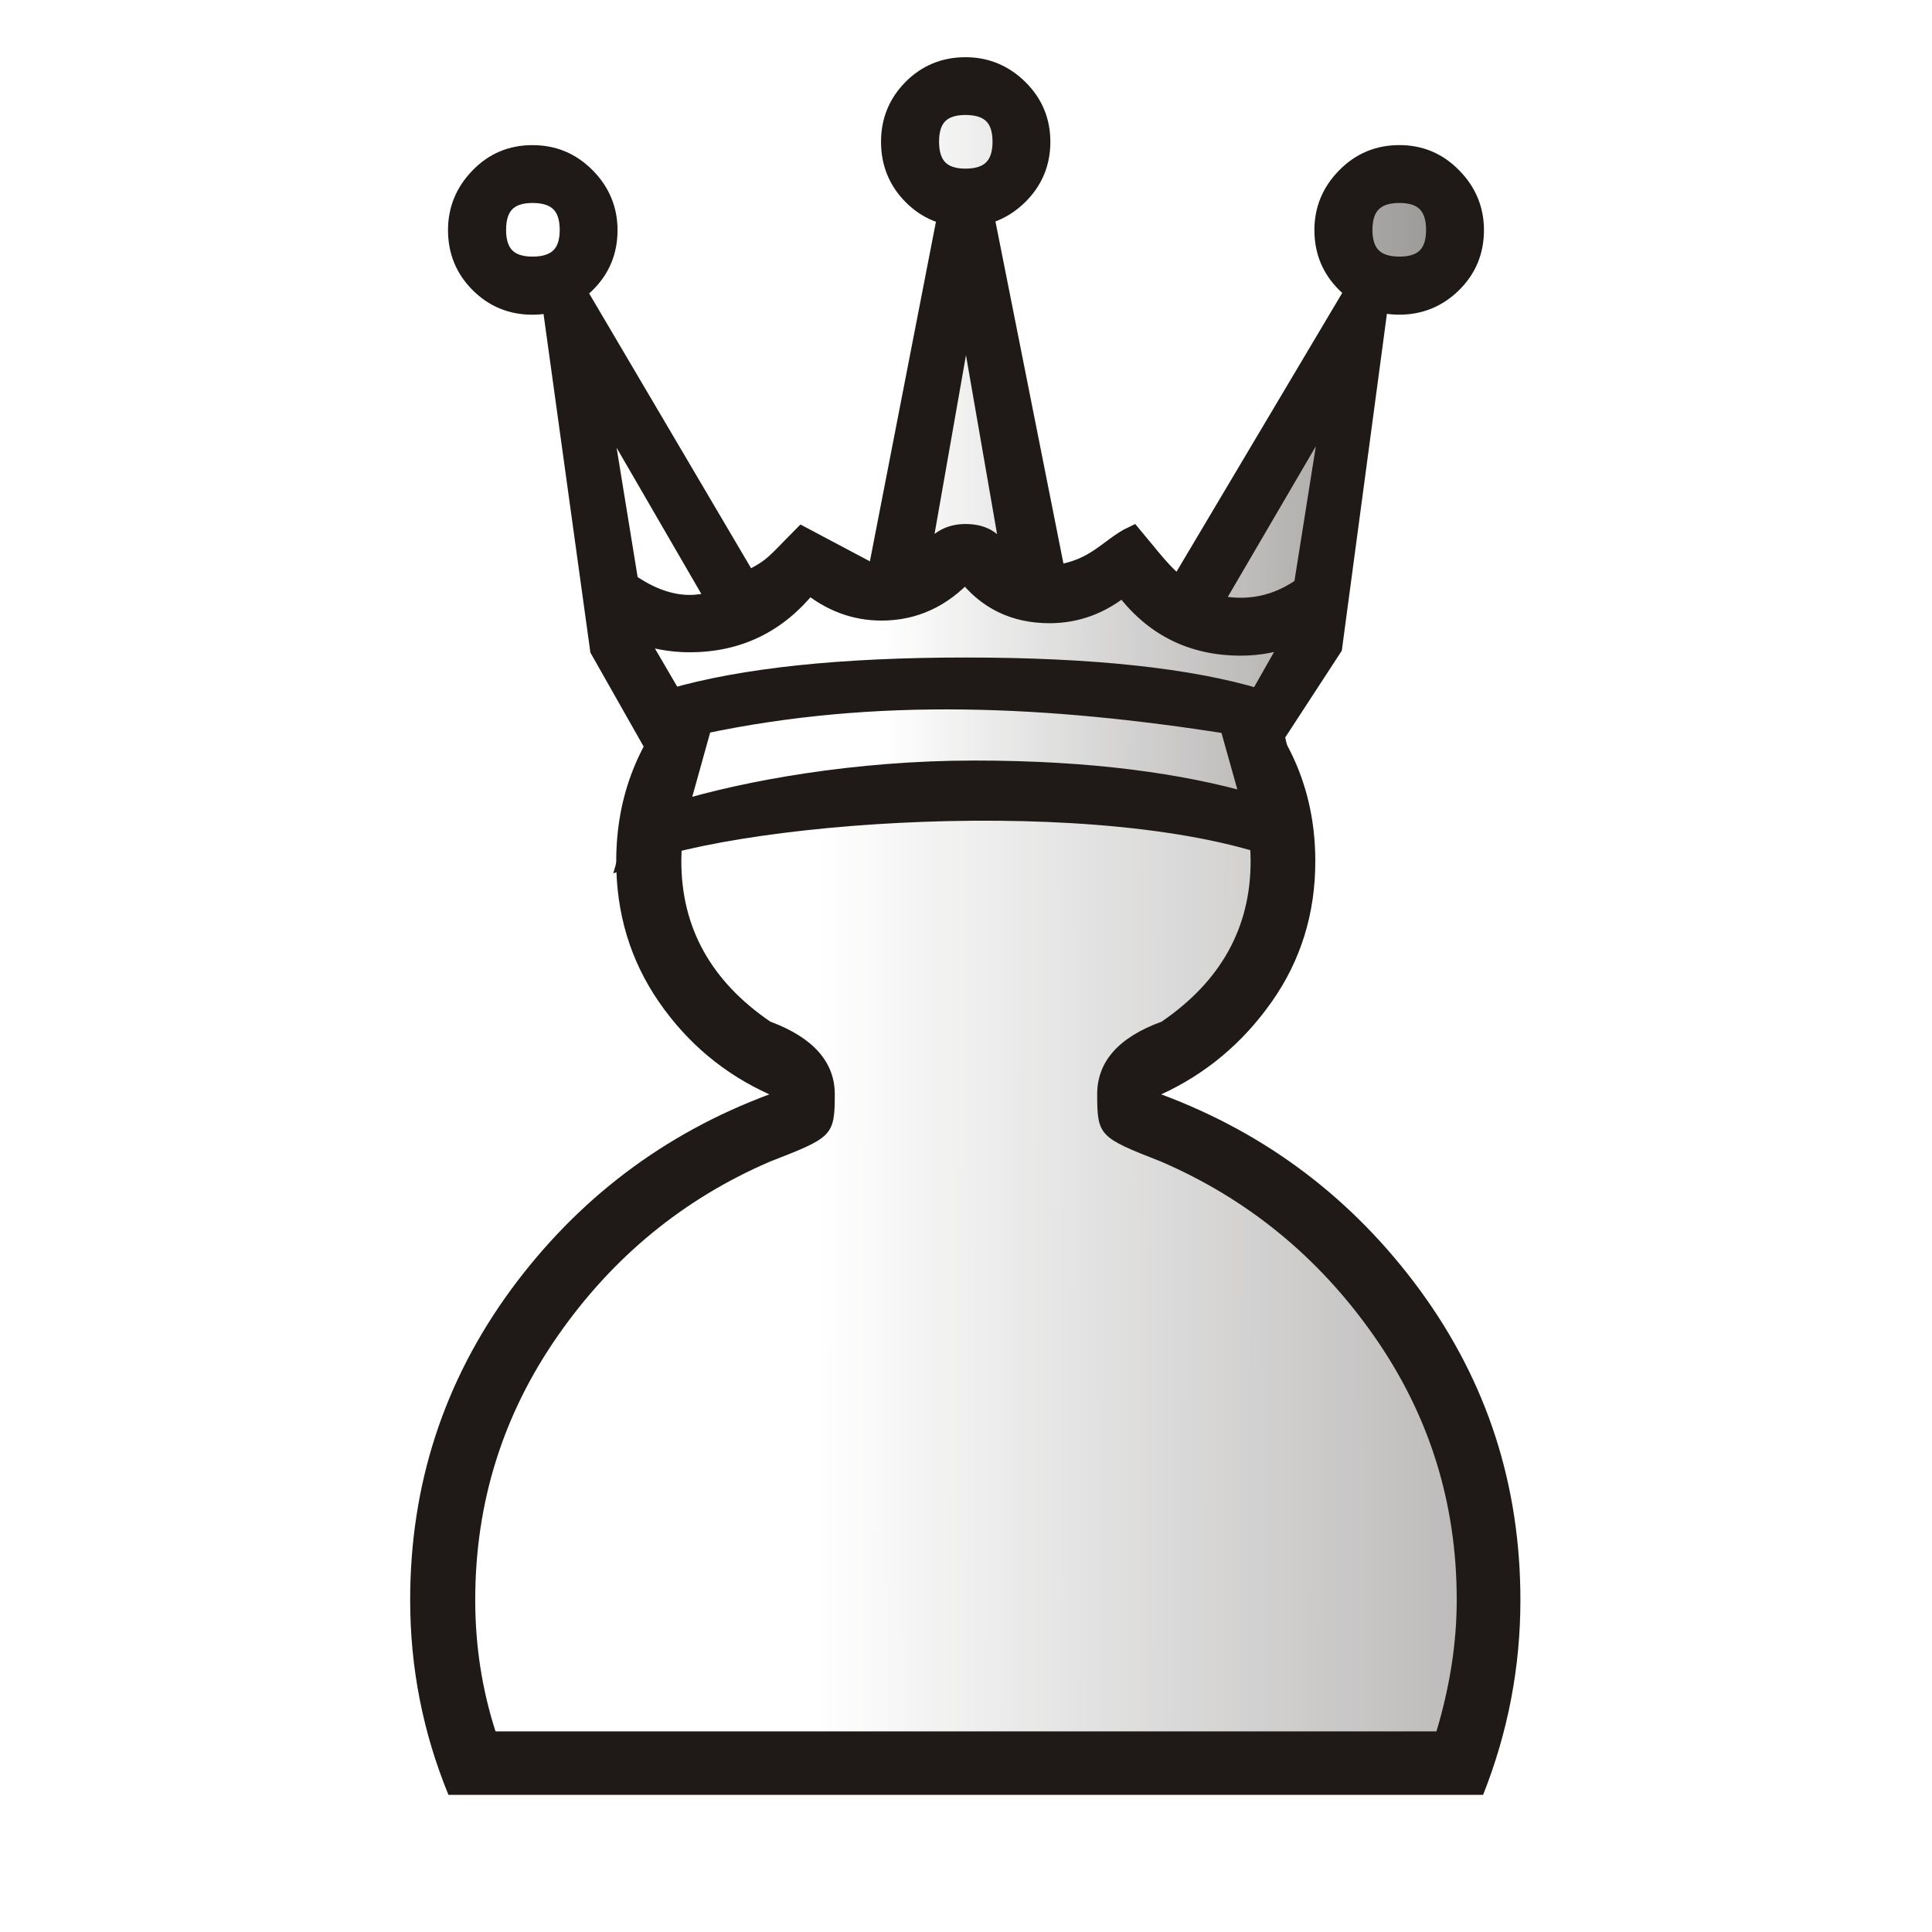
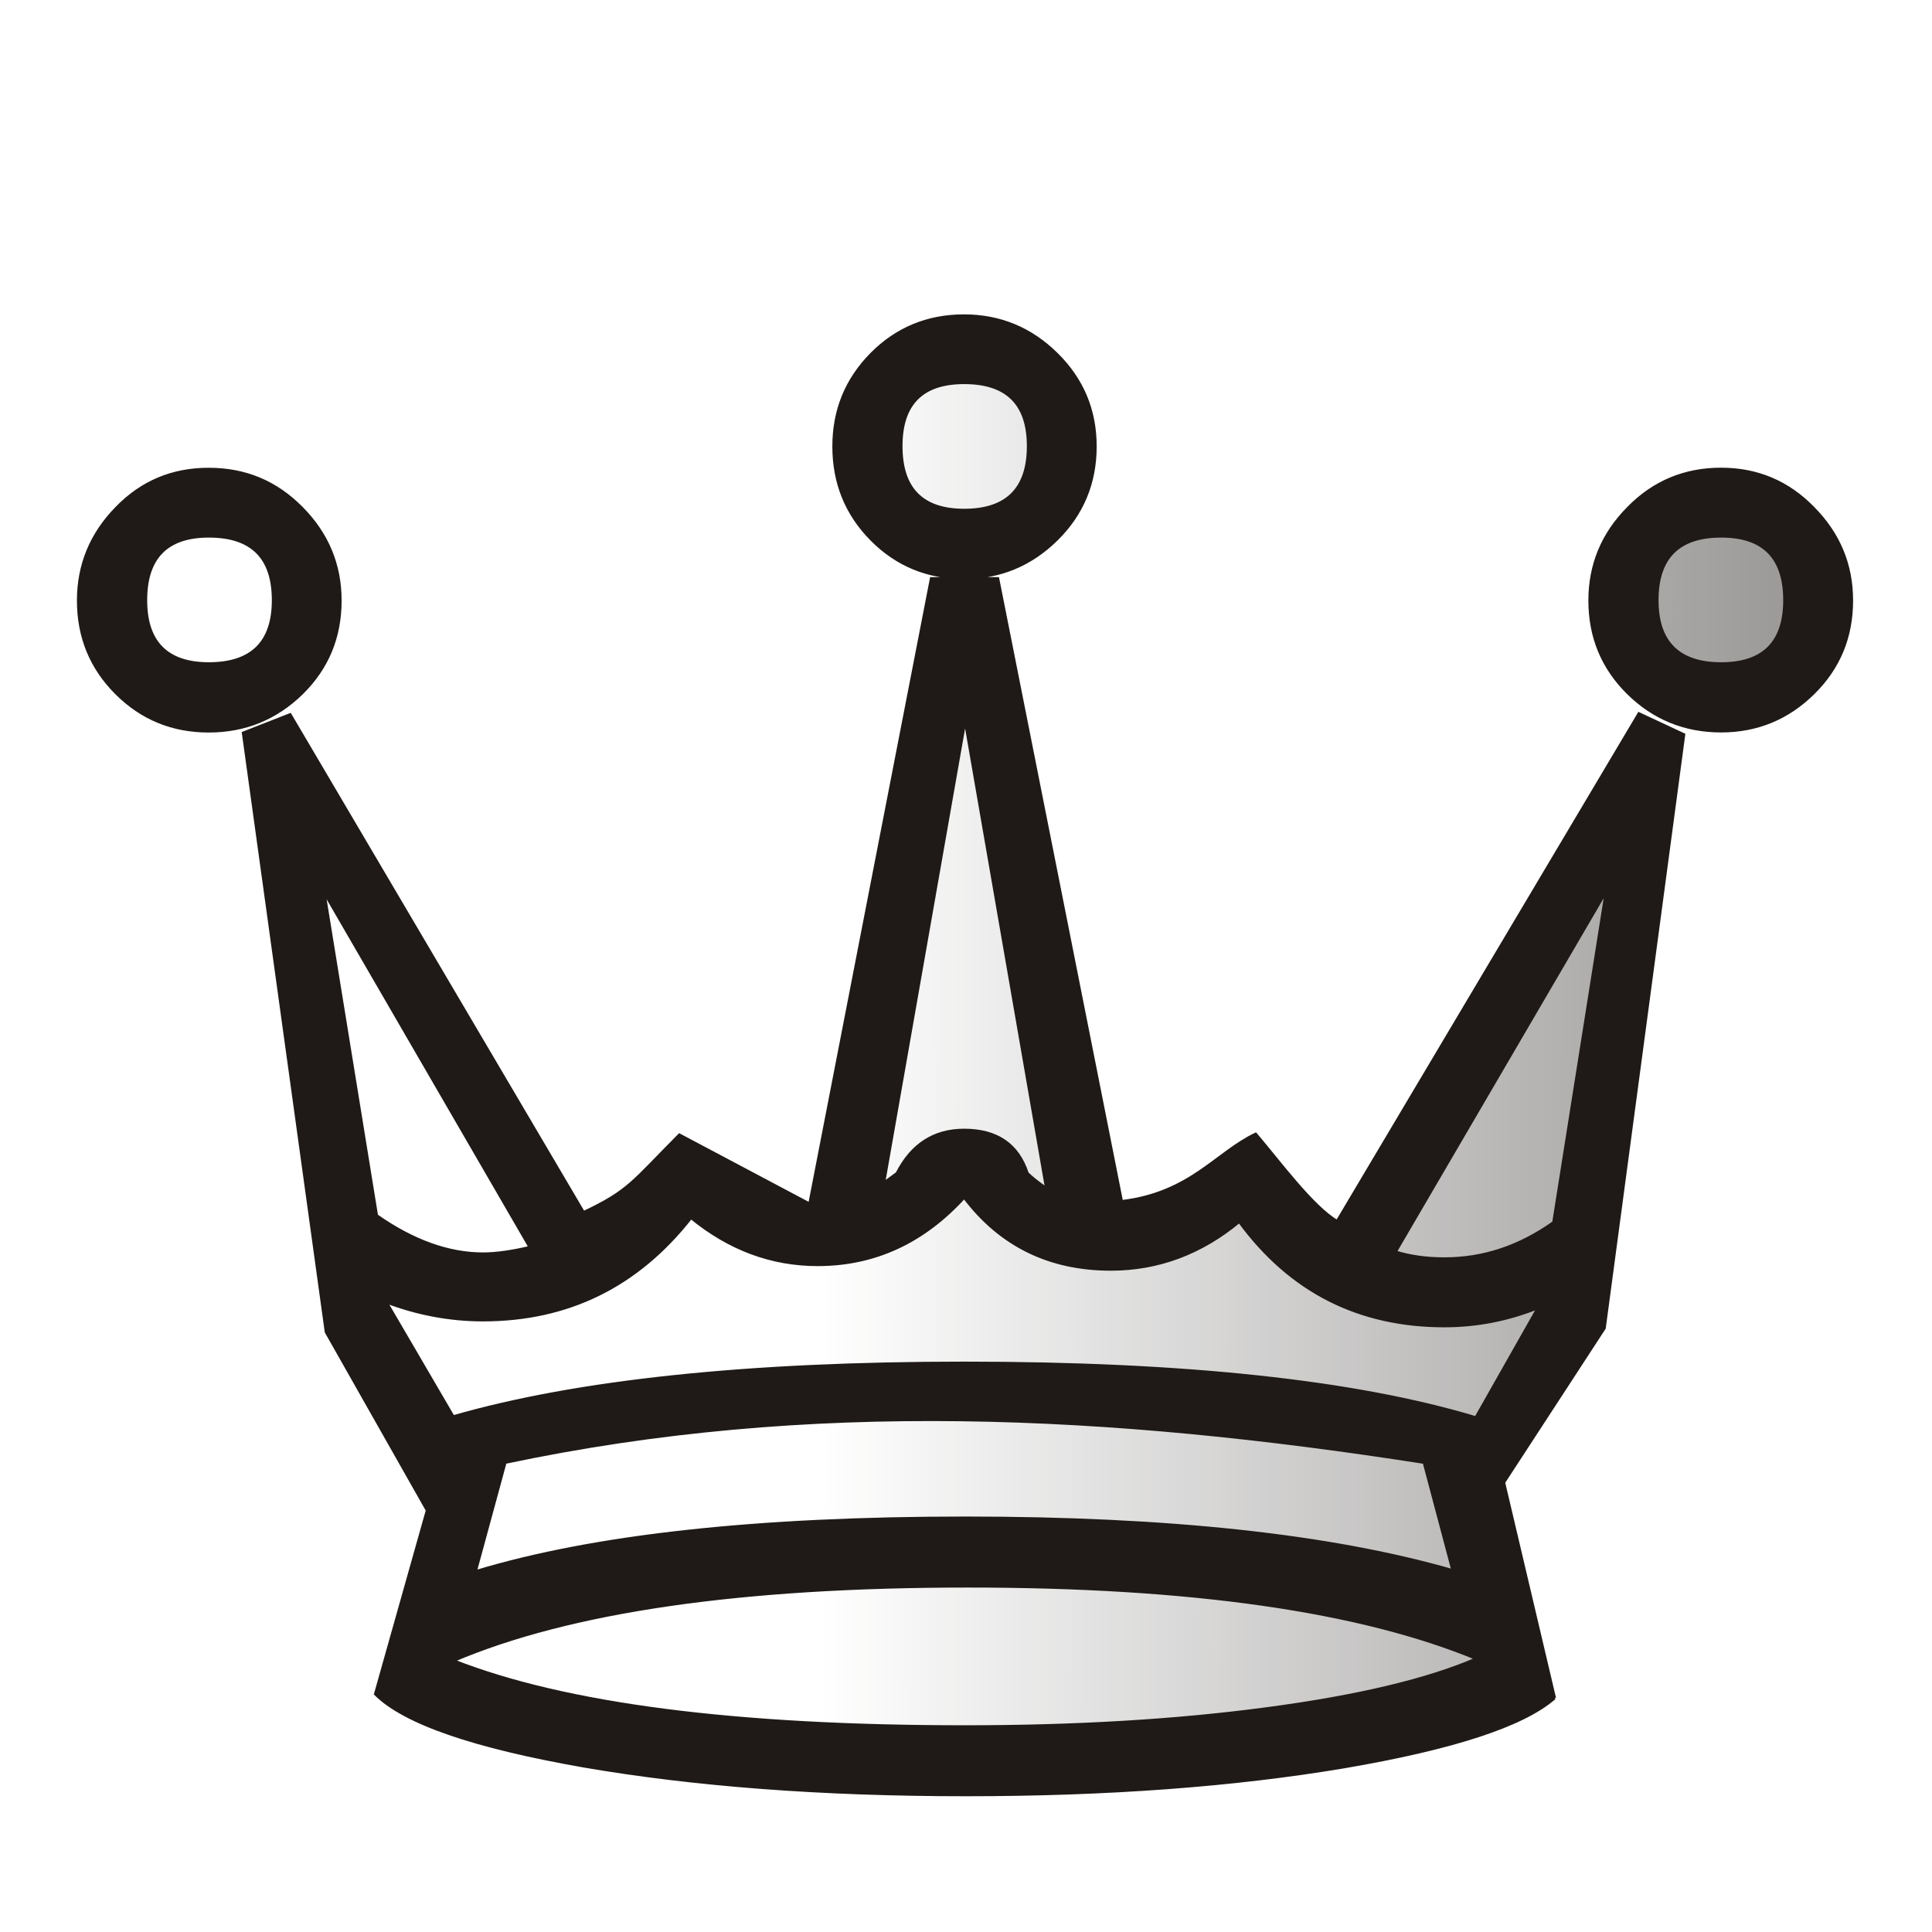
- <svg xmlns="http://www.w3.org/2000/svg" width="177.17" height="177.17" shape-rendering="geometricPrecision" image-rendering="optimizeQuality" fill-rule="evenodd" clip-rule="evenodd" viewBox="0 0 50 50" version="1.1" id="svg27599">
-   <defs id="defs27593">
-     <linearGradient id="0" gradientUnits="userSpaceOnUse" x1="21.13" y1="37.35" x2="77.76" y2="37.469" gradientTransform="matrix(1,0,0,0.97324,0,1.243017)">
-       <stop stop-color="#fff" id="stop27588" />
-       <stop offset="1" stop-color="#fff" stop-opacity="0" id="stop27590" />
-     </linearGradient>
-     <linearGradient id="0-4" x1="21.253" y1="37.22" x2="77.64" y2="37.35" gradientUnits="userSpaceOnUse">
+ <svg xmlns="http://www.w3.org/2000/svg" width="177.17" height="177.17" shape-rendering="geometricPrecision" image-rendering="optimizeQuality" fill-rule="evenodd" clip-rule="evenodd" viewBox="0 0 50 50" version="1.1" id="svg15290">
+   <defs id="defs15282">
+     <linearGradient id="0" x1="21.253" y1="37.22" x2="77.64" y2="37.35" gradientUnits="userSpaceOnUse">
      <stop stop-color="#fff" id="stop15277" />
      <stop offset="1" stop-color="#fff" stop-opacity="0" id="stop15279" />
    </linearGradient>
-     <linearGradient id="0-4-7" x1="21.253" y1="37.22" x2="77.64" y2="37.35" gradientUnits="userSpaceOnUse">
-       <stop stop-color="#fff" id="stop15277-5" />
-       <stop offset="1" stop-color="#fff" stop-opacity="0" id="stop15279-3" />
-     </linearGradient>
-     <linearGradient id="0-1" gradientUnits="userSpaceOnUse" x1="21.13" y1="37.35" x2="77.76" y2="37.469" gradientTransform="matrix(1,0,0,0.97324,41.75579,2.633267)">
-       <stop stop-color="#fff" id="stop27588-8" />
-       <stop offset="1" stop-color="#fff" stop-opacity="0" id="stop27590-9" />
-     </linearGradient>
-     <linearGradient gradientTransform="matrix(0.5608637,0,0,0.5608637,82.38185,11.60258)" id="0-1-1" x1="21.253" y1="37.22" x2="77.76" y2="37.36" gradientUnits="userSpaceOnUse">
-       <stop stop-color="#fff" id="stop16502" />
-       <stop offset="1" stop-color="#fff" stop-opacity="0" id="stop16504" />
-     </linearGradient>
  </defs>
-   <path d="M 25,46.45 H 11.606 c -0.66,-1.607 -0.991,-3.288 -0.991,-5.04 0,-2.975 0.864,-5.644 2.599,-8.02 1.736,-2.365 3.971,-4.054 6.697,-5.068 -1.168,-0.527 -2.125,-1.327 -2.862,-2.398 -0.737,-1.071 -1.101,-2.283 -1.101,-3.634 0,-1.689 0.576,-3.156 1.736,-4.392 1.152,-1.244 2.574,-1.961 4.267,-2.151 h 6.086 c 1.693,0.19 3.116,0.906 4.267,2.151 1.16,1.236 1.736,2.703 1.736,4.392 0,1.351 -0.373,2.563 -1.126,3.634 -0.753,1.071 -1.71,1.87 -2.862,2.398 2.726,1.014 4.961,2.703 6.697,5.068 1.736,2.373 2.599,5.04 2.599,8.02 0,1.739 -0.322,3.42 -0.965,5.04 H 24.989" id="path27595" style="fill:#1f1a17" />
-   <path d="m 25,44.808 h 12.175 c 0.347,-1.154 0.525,-2.291 0.525,-3.403 0,-2.513 -0.711,-4.787 -2.142,-6.831 -1.431,-2.044 -3.277,-3.552 -5.52,-4.516 -1.584,-0.62 -1.643,-0.659 -1.643,-1.739 0,-0.849 0.559,-1.475 1.668,-1.879 1.532,-1.047 2.303,-2.431 2.303,-4.153 0,-1.244 -0.432,-2.324 -1.287,-3.263 -0.864,-0.931 -1.905,-1.467 -3.124,-1.615 h -5.91 c -1.236,0.148 -2.286,0.684 -3.133,1.615 -0.855,0.939 -1.279,2.02 -1.279,3.263 0,1.722 0.77,3.106 2.303,4.153 1.109,0.412 1.668,1.046 1.668,1.879 0,1.079 -0.067,1.118 -1.668,1.739 -2.244,0.964 -4.081,2.472 -5.503,4.516 -1.422,2.044 -2.134,4.318 -2.134,6.831 0,1.195 0.178,2.324 0.525,3.403 h 12.175" id="path27597" style="fill:url(#0)" />
-   <g id="g15288" transform="matrix(0.5732263,0,0,0.5732263,10.68346,-0.5482738)" style="stroke:#1f1a17;stroke-width:0.88;stroke-miterlimit:4;stroke-dasharray:none">
-     <path d="m 44.541,14.723 c -0.94,0 -1.744,-0.33 -2.405,-0.982 -0.66,-0.652 -0.991,-1.448 -0.991,-2.396 0,-0.923 0.33,-1.719 0.991,-2.388 0.66,-0.677 1.465,-1.01 2.405,-1.01 0.931,0 1.727,0.33 2.388,1.01 0.66,0.669 0.991,1.465 0.991,2.388 0,0.948 -0.33,1.744 -0.991,2.396 -0.66,0.652 -1.456,0.982 -2.388,0.982 z m -4.31,25.025 C 32.7,36.308 15.127,37.459 9.717,39.646 L 11.058,34.893 8.442,30.276 6.297,14.775 7.508,14.301 15.101,27.186 c 1.19,-0.566 1.257,-0.777 2.482,-2.008 L 20.955,26.966 24.103,10.779 h 1.719 l 3.204,16.122 c 1.789,-0.215 2.444,-1.258 3.471,-1.745 0.645,0.762 1.464,1.875 2.108,2.262 L 42.416,14.276 l 1.16,0.542 -2.057,15.359 -2.604,3.994 1.317,5.581 z M 5.399,14.725 c -0.94,0 -1.736,-0.33 -2.388,-0.982 -0.652,-0.652 -0.982,-1.448 -0.982,-2.396 0,-0.923 0.33,-1.719 0.982,-2.388 0.652,-0.677 1.448,-1.01 2.388,-1.01 0.948,0 1.744,0.33 2.413,1.01 0.66,0.669 0.991,1.465 0.991,2.388 0,0.948 -0.33,1.744 -0.991,2.396 -0.669,0.652 -1.465,0.982 -2.413,0.982 z m 19.55,-3.971 c -0.94,0 -1.744,-0.33 -2.396,-0.991 -0.652,-0.66 -0.974,-1.465 -0.974,-2.405 0,-0.931 0.322,-1.727 0.974,-2.388 0.652,-0.66 1.456,-0.991 2.396,-0.991 0.923,0 1.727,0.33 2.396,0.991 0.669,0.66 0.999,1.456 0.999,2.388 0,0.94 -0.33,1.744 -0.999,2.405 -0.669,0.66 -1.473,0.991 -2.396,0.991 z" id="path15284" style="fill:#1f1a17;stroke-width:0.88;stroke-miterlimit:4;stroke-dasharray:none" />
-     <path d="m 38.22,38.733 c -3.02,-1.253 -7.417,-1.88 -13.166,-1.88 -5.876,0 -10.312,0.643 -13.327,1.93 9.606,-2.464 16.306,-2.09 26.492,-0.051 z M 24.953,9.01 c 1.109,0 1.66,-0.559 1.66,-1.659 0,-1.092 -0.55,-1.643 -1.66,-1.643 -1.092,0 -1.634,0.55 -1.634,1.643 0,1.101 0.542,1.659 1.634,1.659 z m 13.242,23.487 1.617,-2.853 c -0.796,0.322 -1.609,0.474 -2.43,0.474 -2.218,0 -3.988,-0.897 -5.309,-2.701 -0.991,0.821 -2.1,1.236 -3.327,1.236 -1.583,0 -2.853,-0.618 -3.793,-1.863 -1.058,1.16 -2.32,1.744 -3.793,1.744 -1.194,0 -2.286,-0.406 -3.277,-1.219 -1.389,1.77 -3.183,2.65 -5.385,2.65 -0.838,0 -1.676,-0.152 -2.506,-0.466 l 1.736,2.972 c 3.209,-0.923 7.62,-1.389 13.225,-1.389 5.706,0 10.118,0.474 13.242,1.414 z M 27.085,26.57 24.977,14.437 22.869,26.426 c 0.051,-0.034 0.161,-0.119 0.347,-0.254 0.381,-0.745 0.957,-1.118 1.736,-1.118 0.847,0 1.389,0.372 1.634,1.118 0.102,0.102 0.271,0.237 0.5,0.398 z m -13.368,1.516 -5.334,-9.203 1.363,8.382 c 0.94,0.66 1.863,0.991 2.752,0.991 0.347,0 0.754,-0.059 1.219,-0.169 z m 22.394,0.119 c 0.381,0.119 0.804,0.178 1.27,0.178 1.01,0 1.947,-0.313 2.828,-0.94 l 1.363,-8.585 z M 37.858,37.224 36.856,33.652 c -8.143,-1.271 -15.896,-1.67 -23.783,0 l -1.092,3.919 c 3.073,-0.931 8.004,-1.838 13.381,-1.838 5.241,0 9.321,0.577 12.496,1.491 z M 5.405,12.982 c 1.109,0 1.668,-0.55 1.668,-1.643 0,-1.109 -0.559,-1.659 -1.668,-1.659 -1.084,0 -1.634,0.55 -1.634,1.659 0,1.092 0.55,1.643 1.634,1.643 z m 39.14,0 c 1.092,0 1.642,-0.55 1.642,-1.643 0,-1.109 -0.55,-1.659 -1.642,-1.659 -1.101,0 -1.66,0.55 -1.66,1.659 0,1.092 0.559,1.643 1.66,1.643 z" id="path15286" style="fill:url(#0-4);stroke-width:0.88;stroke-miterlimit:4;stroke-dasharray:none" />
+   <g id="g15288" transform="translate(0,4.194691)" style="stroke:#1f1a17;stroke-width:0.076">
+     <path d="m 44.541,14.723 c -0.94,0 -1.744,-0.33 -2.405,-0.982 -0.66,-0.652 -0.991,-1.448 -0.991,-2.396 0,-0.923 0.33,-1.719 0.991,-2.388 0.66,-0.677 1.465,-1.01 2.405,-1.01 0.931,0 1.727,0.33 2.388,1.01 0.66,0.669 0.991,1.465 0.991,2.388 0,0.948 -0.33,1.744 -0.991,2.396 -0.66,0.652 -1.456,0.982 -2.388,0.982 z m -4.31,25.025 c -0.813,0.711 -2.633,1.304 -5.461,1.786 -2.828,0.474 -6.087,0.72 -9.77,0.72 -3.751,0 -7.05,-0.254 -9.898,-0.745 -2.845,-0.499 -4.64,-1.118 -5.385,-1.863 L 11.058,34.893 8.442,30.276 6.297,14.775 7.508,14.301 15.101,27.186 c 1.19,-0.566 1.257,-0.777 2.482,-2.008 L 20.955,26.966 24.103,10.779 h 1.719 l 3.204,16.122 c 1.789,-0.215 2.444,-1.258 3.471,-1.745 0.645,0.762 1.464,1.875 2.108,2.262 L 42.416,14.276 l 1.16,0.542 -2.057,15.359 -2.604,3.994 1.317,5.581 z M 5.399,14.725 c -0.94,0 -1.736,-0.33 -2.388,-0.982 -0.652,-0.652 -0.982,-1.448 -0.982,-2.396 0,-0.923 0.33,-1.719 0.982,-2.388 0.652,-0.677 1.448,-1.01 2.388,-1.01 0.948,0 1.744,0.33 2.413,1.01 0.66,0.669 0.991,1.465 0.991,2.388 0,0.948 -0.33,1.744 -0.991,2.396 -0.669,0.652 -1.465,0.982 -2.413,0.982 z m 19.55,-3.971 c -0.94,0 -1.744,-0.33 -2.396,-0.991 -0.652,-0.66 -0.974,-1.465 -0.974,-2.405 0,-0.931 0.322,-1.727 0.974,-2.388 0.652,-0.66 1.456,-0.991 2.396,-0.991 0.923,0 1.727,0.33 2.396,0.991 0.669,0.66 0.999,1.456 0.999,2.388 0,0.94 -0.33,1.744 -0.999,2.405 -0.669,0.66 -1.473,0.991 -2.396,0.991 z" id="path15284" style="fill:#1f1a17" />
+     <path d="m 38.22,38.733 c -3.02,-1.253 -7.417,-1.88 -13.166,-1.88 -5.876,0 -10.312,0.643 -13.327,1.93 2.896,1.143 7.315,1.71 13.25,1.71 2.845,0 5.444,-0.152 7.798,-0.466 2.362,-0.313 4.174,-0.745 5.444,-1.295 z M 24.953,9.01 c 1.109,0 1.66,-0.559 1.66,-1.659 0,-1.092 -0.55,-1.643 -1.66,-1.643 -1.092,0 -1.634,0.55 -1.634,1.643 0,1.101 0.542,1.659 1.634,1.659 z m 13.242,23.487 1.617,-2.853 c -0.796,0.322 -1.609,0.474 -2.43,0.474 -2.218,0 -3.988,-0.897 -5.309,-2.701 -0.991,0.821 -2.1,1.236 -3.327,1.236 -1.583,0 -2.853,-0.618 -3.793,-1.863 -1.058,1.16 -2.32,1.744 -3.793,1.744 -1.194,0 -2.286,-0.406 -3.277,-1.219 -1.389,1.77 -3.183,2.65 -5.385,2.65 -0.838,0 -1.676,-0.152 -2.506,-0.466 l 1.736,2.972 c 3.209,-0.923 7.62,-1.389 13.225,-1.389 5.706,0 10.118,0.474 13.242,1.414 z M 27.085,26.57 24.977,14.437 22.869,26.426 c 0.051,-0.034 0.161,-0.119 0.347,-0.254 0.381,-0.745 0.957,-1.118 1.736,-1.118 0.847,0 1.389,0.372 1.634,1.118 0.102,0.102 0.271,0.237 0.5,0.398 z m -13.368,1.516 -5.334,-9.203 1.363,8.382 c 0.94,0.66 1.863,0.991 2.752,0.991 0.347,0 0.754,-0.059 1.219,-0.169 z m 22.394,0.119 c 0.381,0.119 0.804,0.178 1.27,0.178 1.01,0 1.947,-0.313 2.828,-0.94 l 1.363,-8.585 z m 1.49,8.249 -0.745,-2.802 c -8.143,-1.271 -15.896,-1.67 -23.783,0 l -0.771,2.828 c 3.073,-0.931 7.298,-1.389 12.675,-1.389 5.241,0 9.449,0.449 12.624,1.363 z M 5.405,12.982 c 1.109,0 1.668,-0.55 1.668,-1.643 0,-1.109 -0.559,-1.659 -1.668,-1.659 -1.084,0 -1.634,0.55 -1.634,1.659 0,1.092 0.55,1.643 1.634,1.643 z m 39.14,0 c 1.092,0 1.642,-0.55 1.642,-1.643 0,-1.109 -0.55,-1.659 -1.642,-1.659 -1.101,0 -1.66,0.55 -1.66,1.659 0,1.092 0.559,1.643 1.66,1.643 z" id="path15286" style="fill:url(#0)" />
  </g>
</svg>
